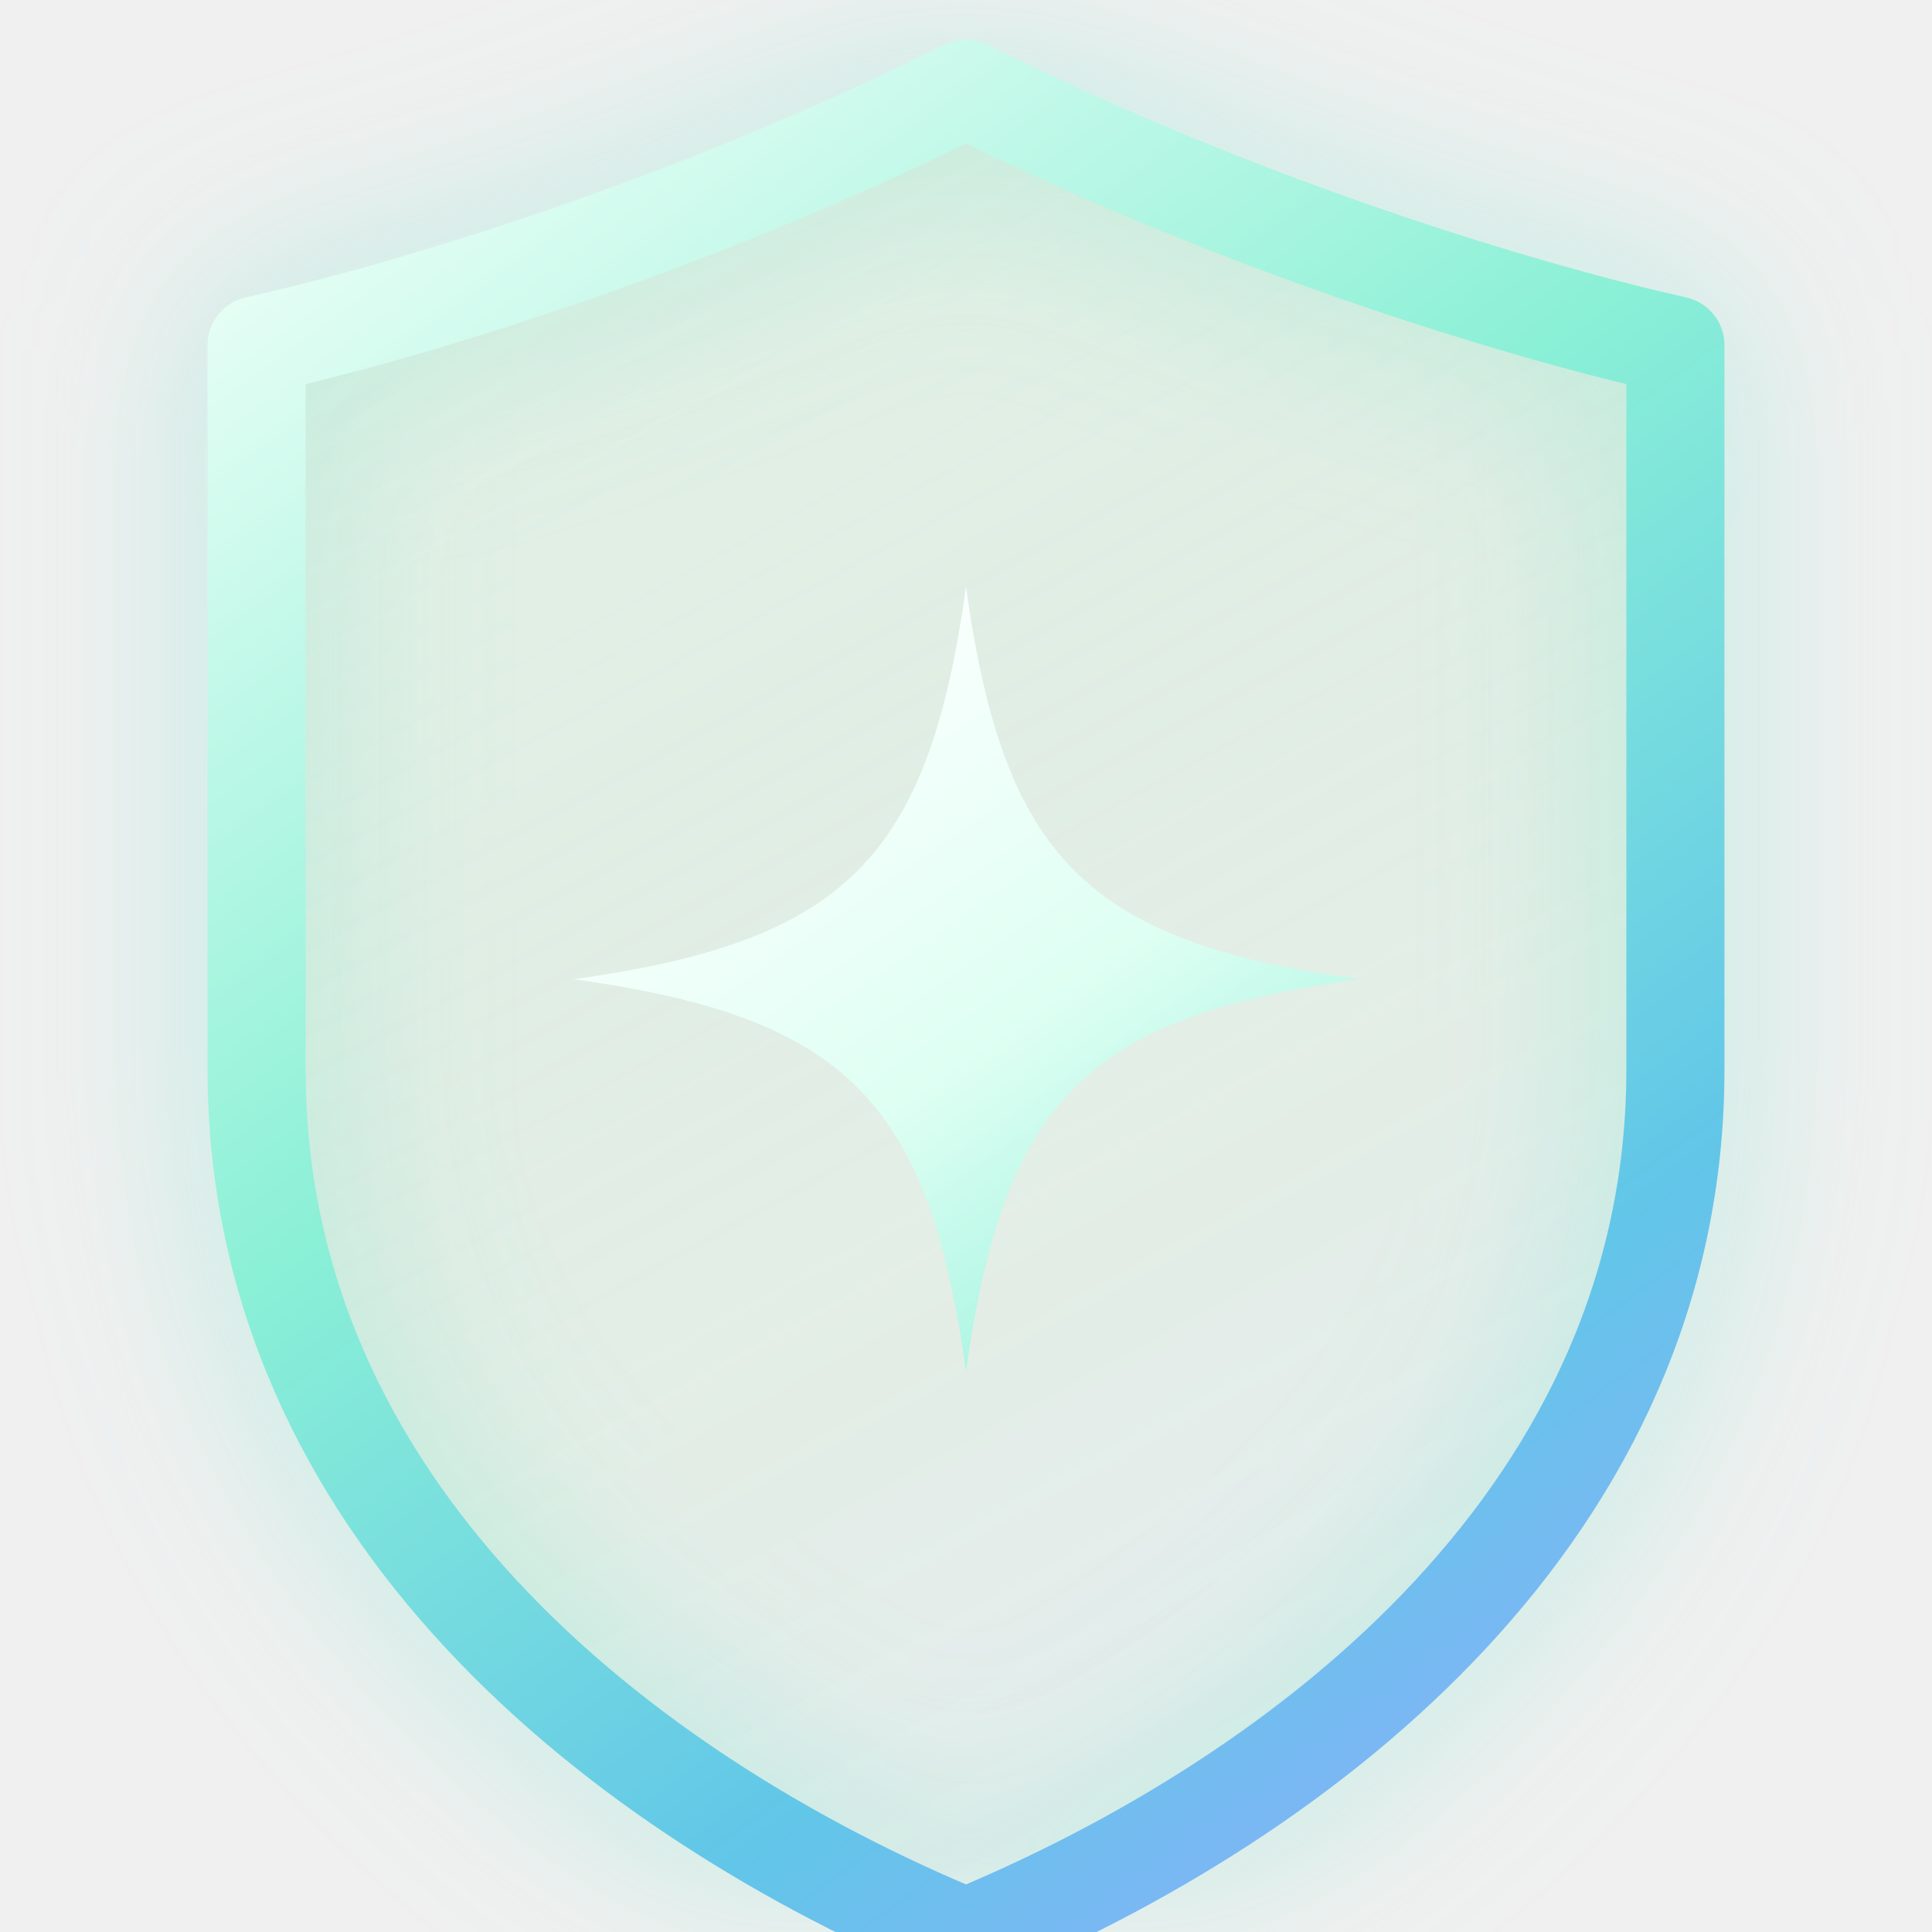
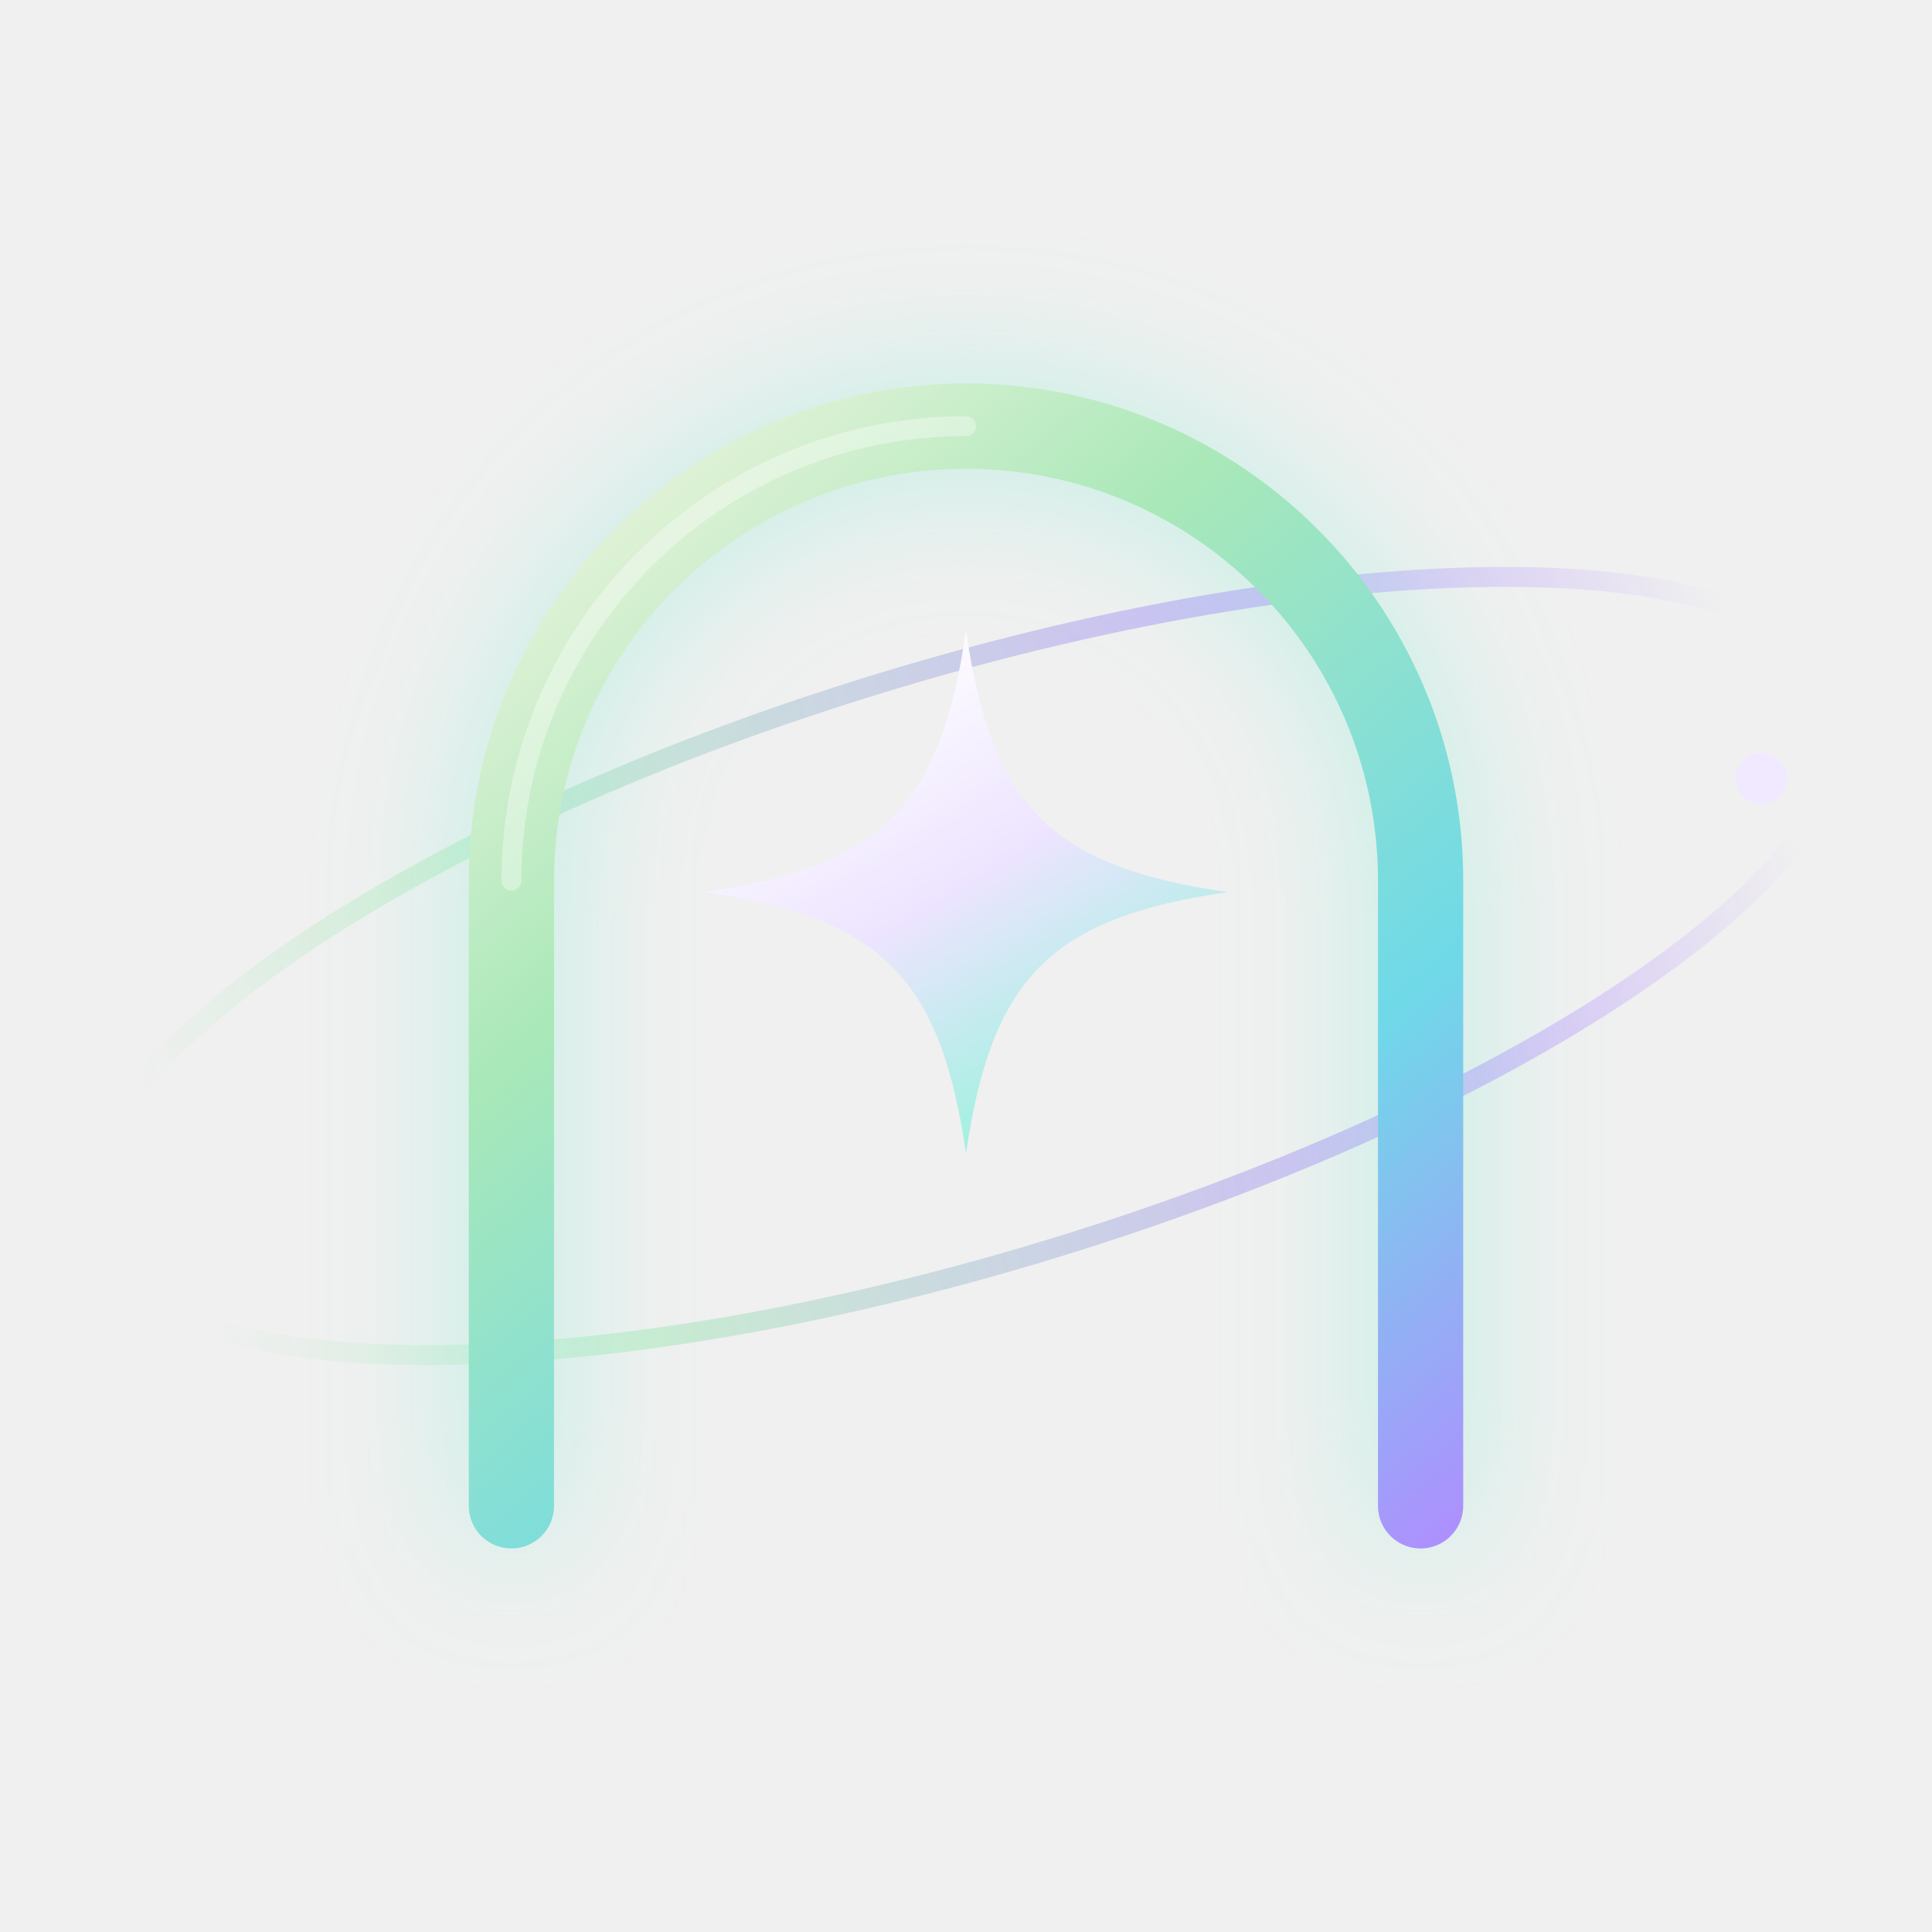
<svg xmlns="http://www.w3.org/2000/svg" width="1024" height="1024" viewBox="0 0 1024 1024">
-   <g transform="translate(512 537) scale(2.0) translate(-512 -537)">
+   <g transform="translate(512 512) scale(1.5059) translate(-512 -536)">
    <defs>
-       <linearGradient id="edge" x1="356" y1="296" x2="700" y2="768" gradientUnits="userSpaceOnUse">
-         <stop offset="0" stop-color="#EDFFF7" />
-         <stop offset="0.4" stop-color="#8AF0D6" />
-         <stop offset="0.74" stop-color="#61C6E8" />
-         <stop offset="1" stop-color="#93A9FF" />
+       <linearGradient id="edge" x1="340" y1="330" x2="690" y2="740" gradientUnits="userSpaceOnUse">
+         <stop offset="0" stop-color="#FFF7E8" />
+         <stop offset="0.35" stop-color="#A9E8B8" />
+         <stop offset="0.7" stop-color="#6FD9E8" />
+         <stop offset="1" stop-color="#B08CFF" />
      </linearGradient>
-       <linearGradient id="fill" x1="404" y1="320" x2="646" y2="762" gradientUnits="userSpaceOnUse">
-         <stop offset="0" stop-color="#B6F0C3" stop-opacity="0.22" />
-         <stop offset="0.6" stop-color="#6FD98F" stop-opacity="0.10" />
-         <stop offset="1" stop-color="#5FC7DD" stop-opacity="0.06" />
+       <linearGradient id="spark" x1="470" y1="430" x2="560" y2="580" gradientUnits="userSpaceOnUse">
+         <stop offset="0" stop-color="#FFFFFF" />
+         <stop offset="0.5" stop-color="#EDE4FF" />
+         <stop offset="1" stop-color="#9BF2DD" />
      </linearGradient>
-       <linearGradient id="spark" x1="452" y1="440" x2="580" y2="626" gradientUnits="userSpaceOnUse">
-         <stop offset="0" stop-color="#FFFFFF" />
-         <stop offset="0.55" stop-color="#DEFFF3" />
-         <stop offset="1" stop-color="#98F1DC" />
+       <linearGradient id="orbit" x1="220" y1="520" x2="804" y2="520" gradientUnits="userSpaceOnUse">
+         <stop offset="0" stop-color="#A9E8B8" stop-opacity="0.0" />
+         <stop offset="0.25" stop-color="#A9E8B8" stop-opacity="0.55" />
+         <stop offset="0.75" stop-color="#B08CFF" stop-opacity="0.55" />
+         <stop offset="1" stop-color="#B08CFF" stop-opacity="0.0" />
      </linearGradient>
-       <filter id="blur" x="-25%" y="-25%" width="150%" height="150%">
+       <filter id="blur" x="-30%" y="-30%" width="160%" height="160%">
        <feGaussianBlur stdDeviation="24" />
      </filter>
    </defs>
-     <path d="M512 292 C588 330 664 352 700 360 L700 552 C700 668 604 744 512 782 C420 744 324 668 324 552 L324 360 C360 352 436 330 512 292 Z" fill="none" stroke="#7FE7D0" stroke-opacity="0.5" stroke-width="28" stroke-linejoin="round" filter="url(#blur)" />
-     <path d="M512 292 C588 330 664 352 700 360 L700 552 C700 668 604 744 512 782 C420 744 324 668 324 552 L324 360 C360 352 436 330 512 292 Z" fill="url(#fill)" />
-     <path d="M512 292 C588 330 664 352 700 360 L700 552 C700 668 604 744 512 782 C420 744 324 668 324 552 L324 360 C360 352 436 330 512 292 Z" fill="none" stroke="url(#edge)" stroke-width="26" stroke-linejoin="round" />
-     <path d="M512 424 C522 496 544 518 616 528 C544 538 522 560 512 632 C502 560 480 538 408 528 C480 518 502 496 512 424 Z" fill="url(#spark)" />
+     <ellipse cx="512" cy="536" rx="322" ry="104" fill="none" stroke="url(#orbit)" stroke-width="7" transform="rotate(-17 512 536)" />
+     <circle cx="792" cy="470" r="9" fill="#F0E9FF" />
+     <path d="M352 726 L352 506 A160 160 0 0 1 672 506 L672 726" fill="none" stroke="#8AF0D6" stroke-opacity="0.5" stroke-width="32" stroke-linecap="round" stroke-linejoin="round" filter="url(#blur)" />
+     <path d="M352 726 L352 506 A160 160 0 0 1 672 506 L672 726" fill="none" stroke="url(#edge)" stroke-width="30" stroke-linecap="round" stroke-linejoin="round" />
+     <path d="M512 418 C521 480 542 501 604 510 C542 519 521 540 512 602 C503 540 482 519 420 510 C482 501 503 480 512 418 Z" fill="url(#spark)" />
+     <path d="M352 506 A160 160 0 0 1 512 346" fill="none" stroke="#FFFFFF" stroke-opacity="0.35" stroke-width="7" stroke-linecap="round" />
  </g>
</svg>
